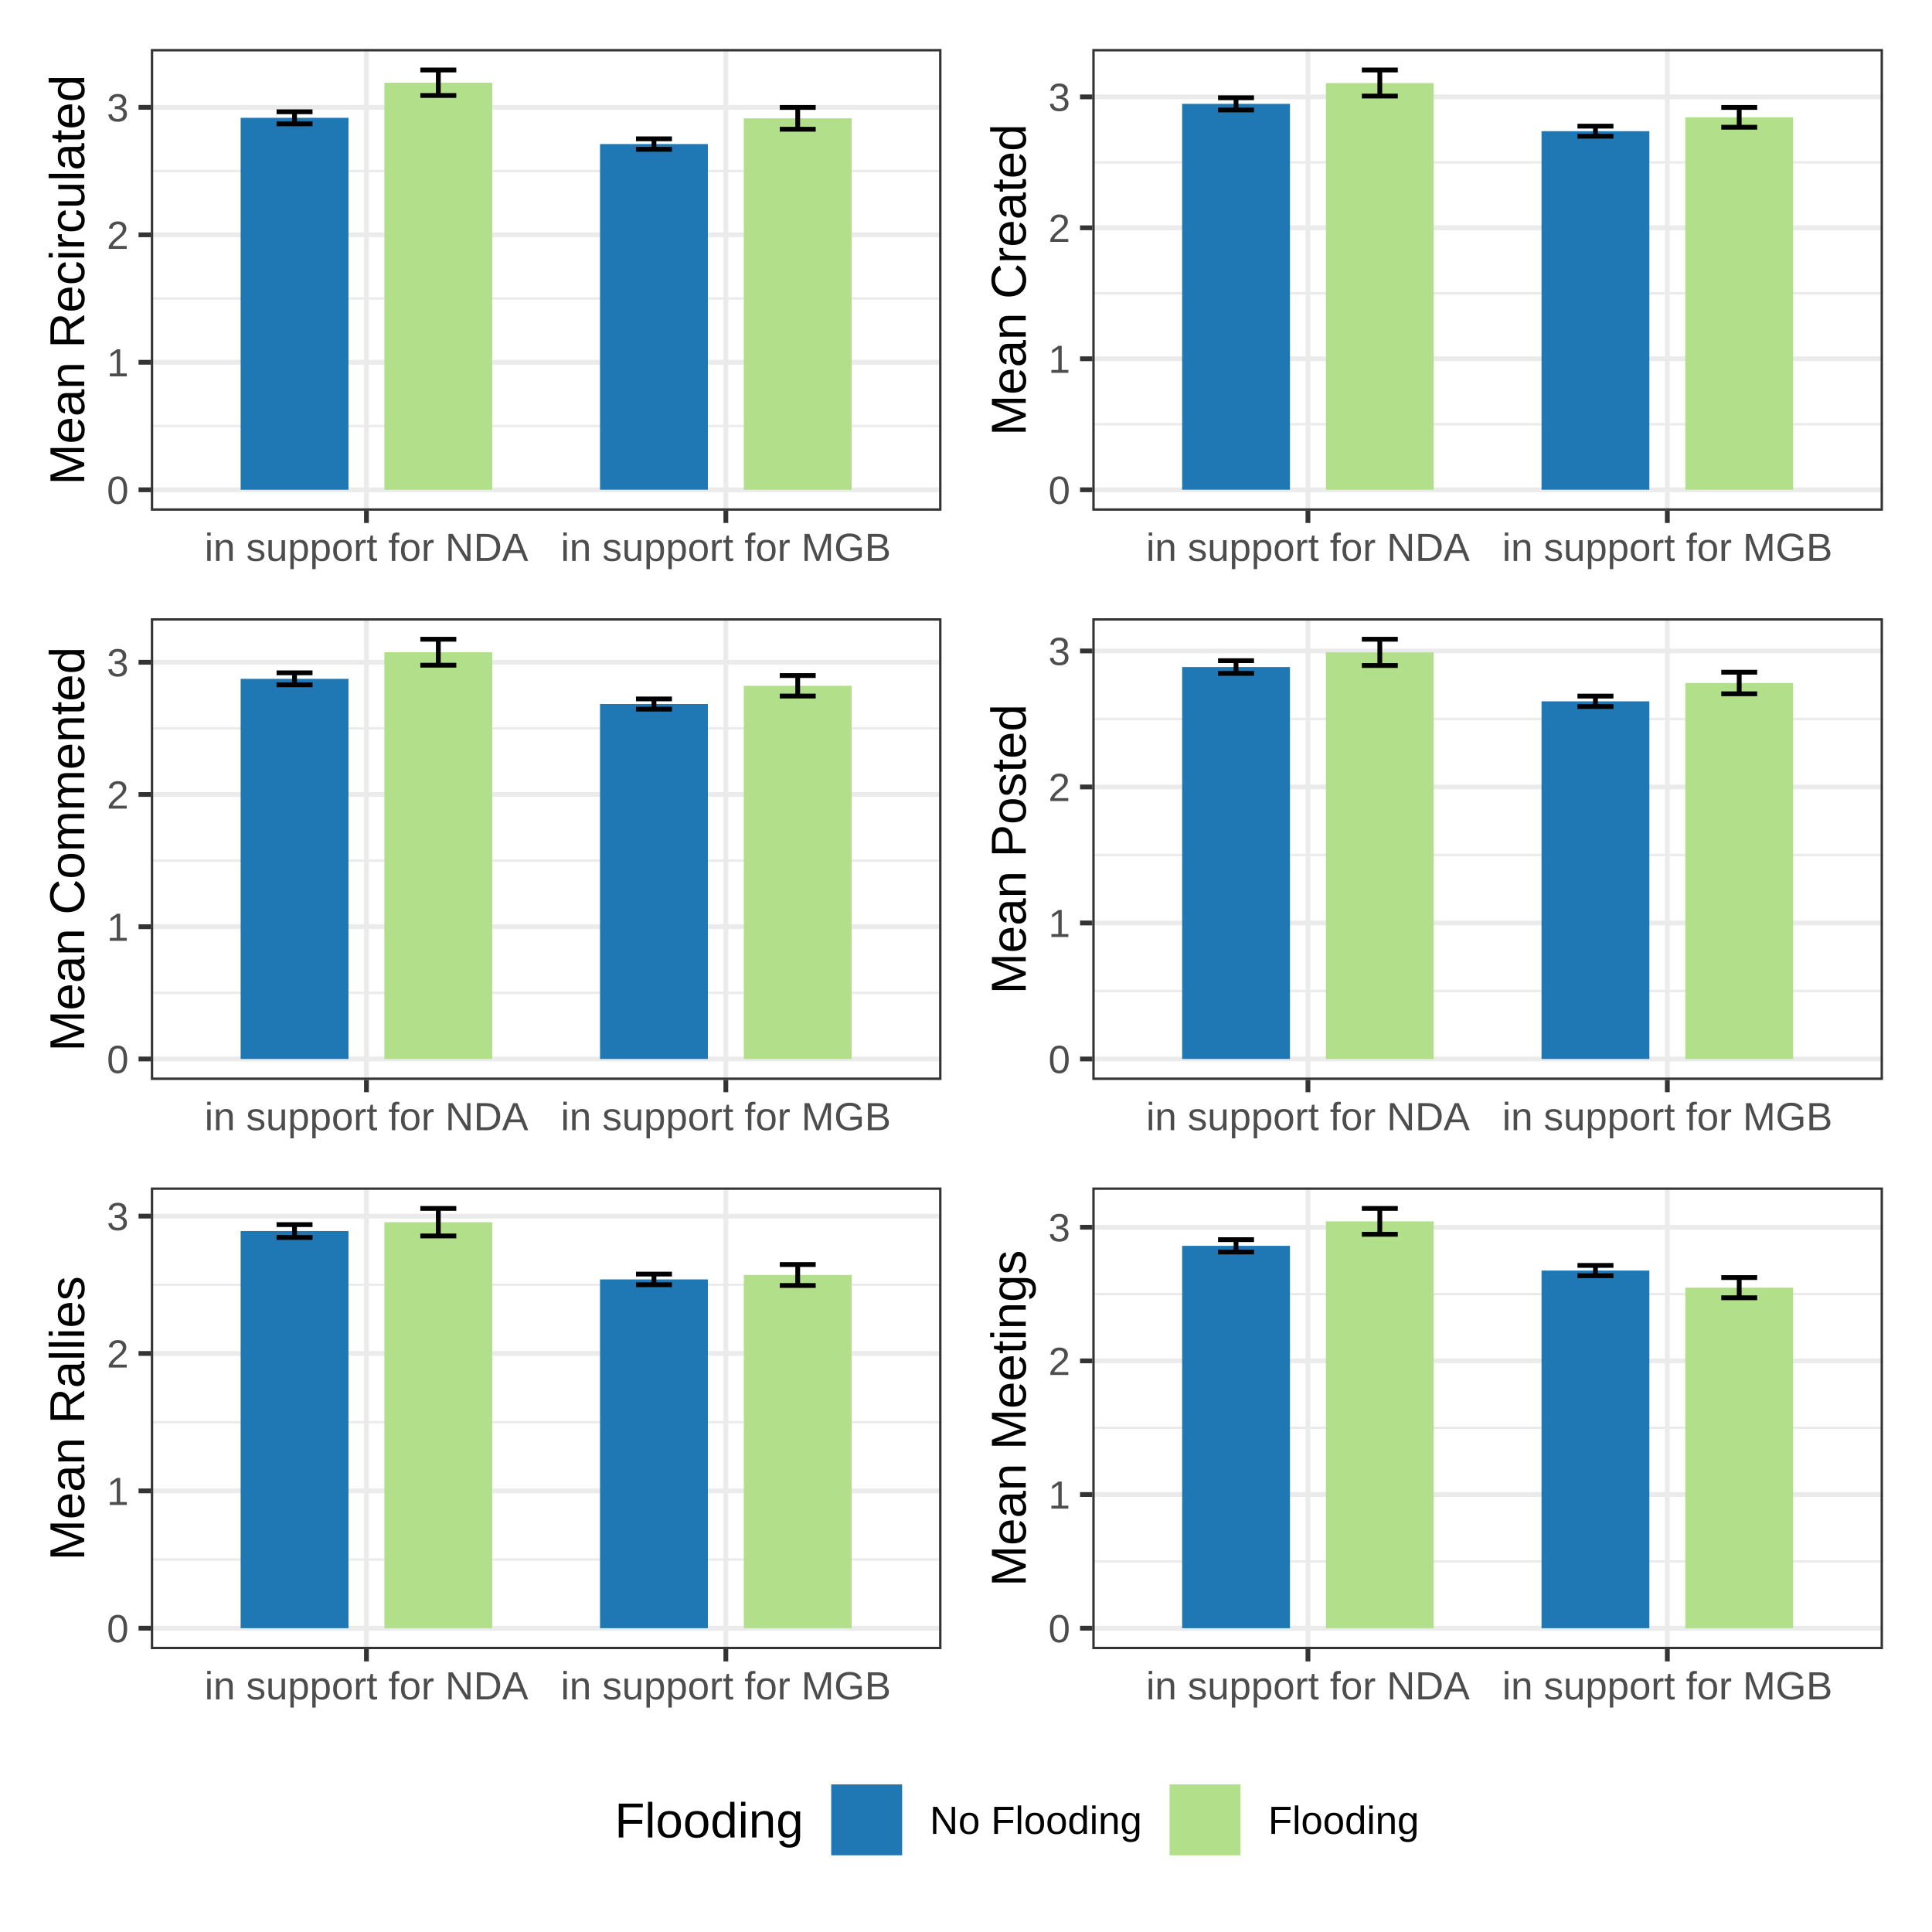
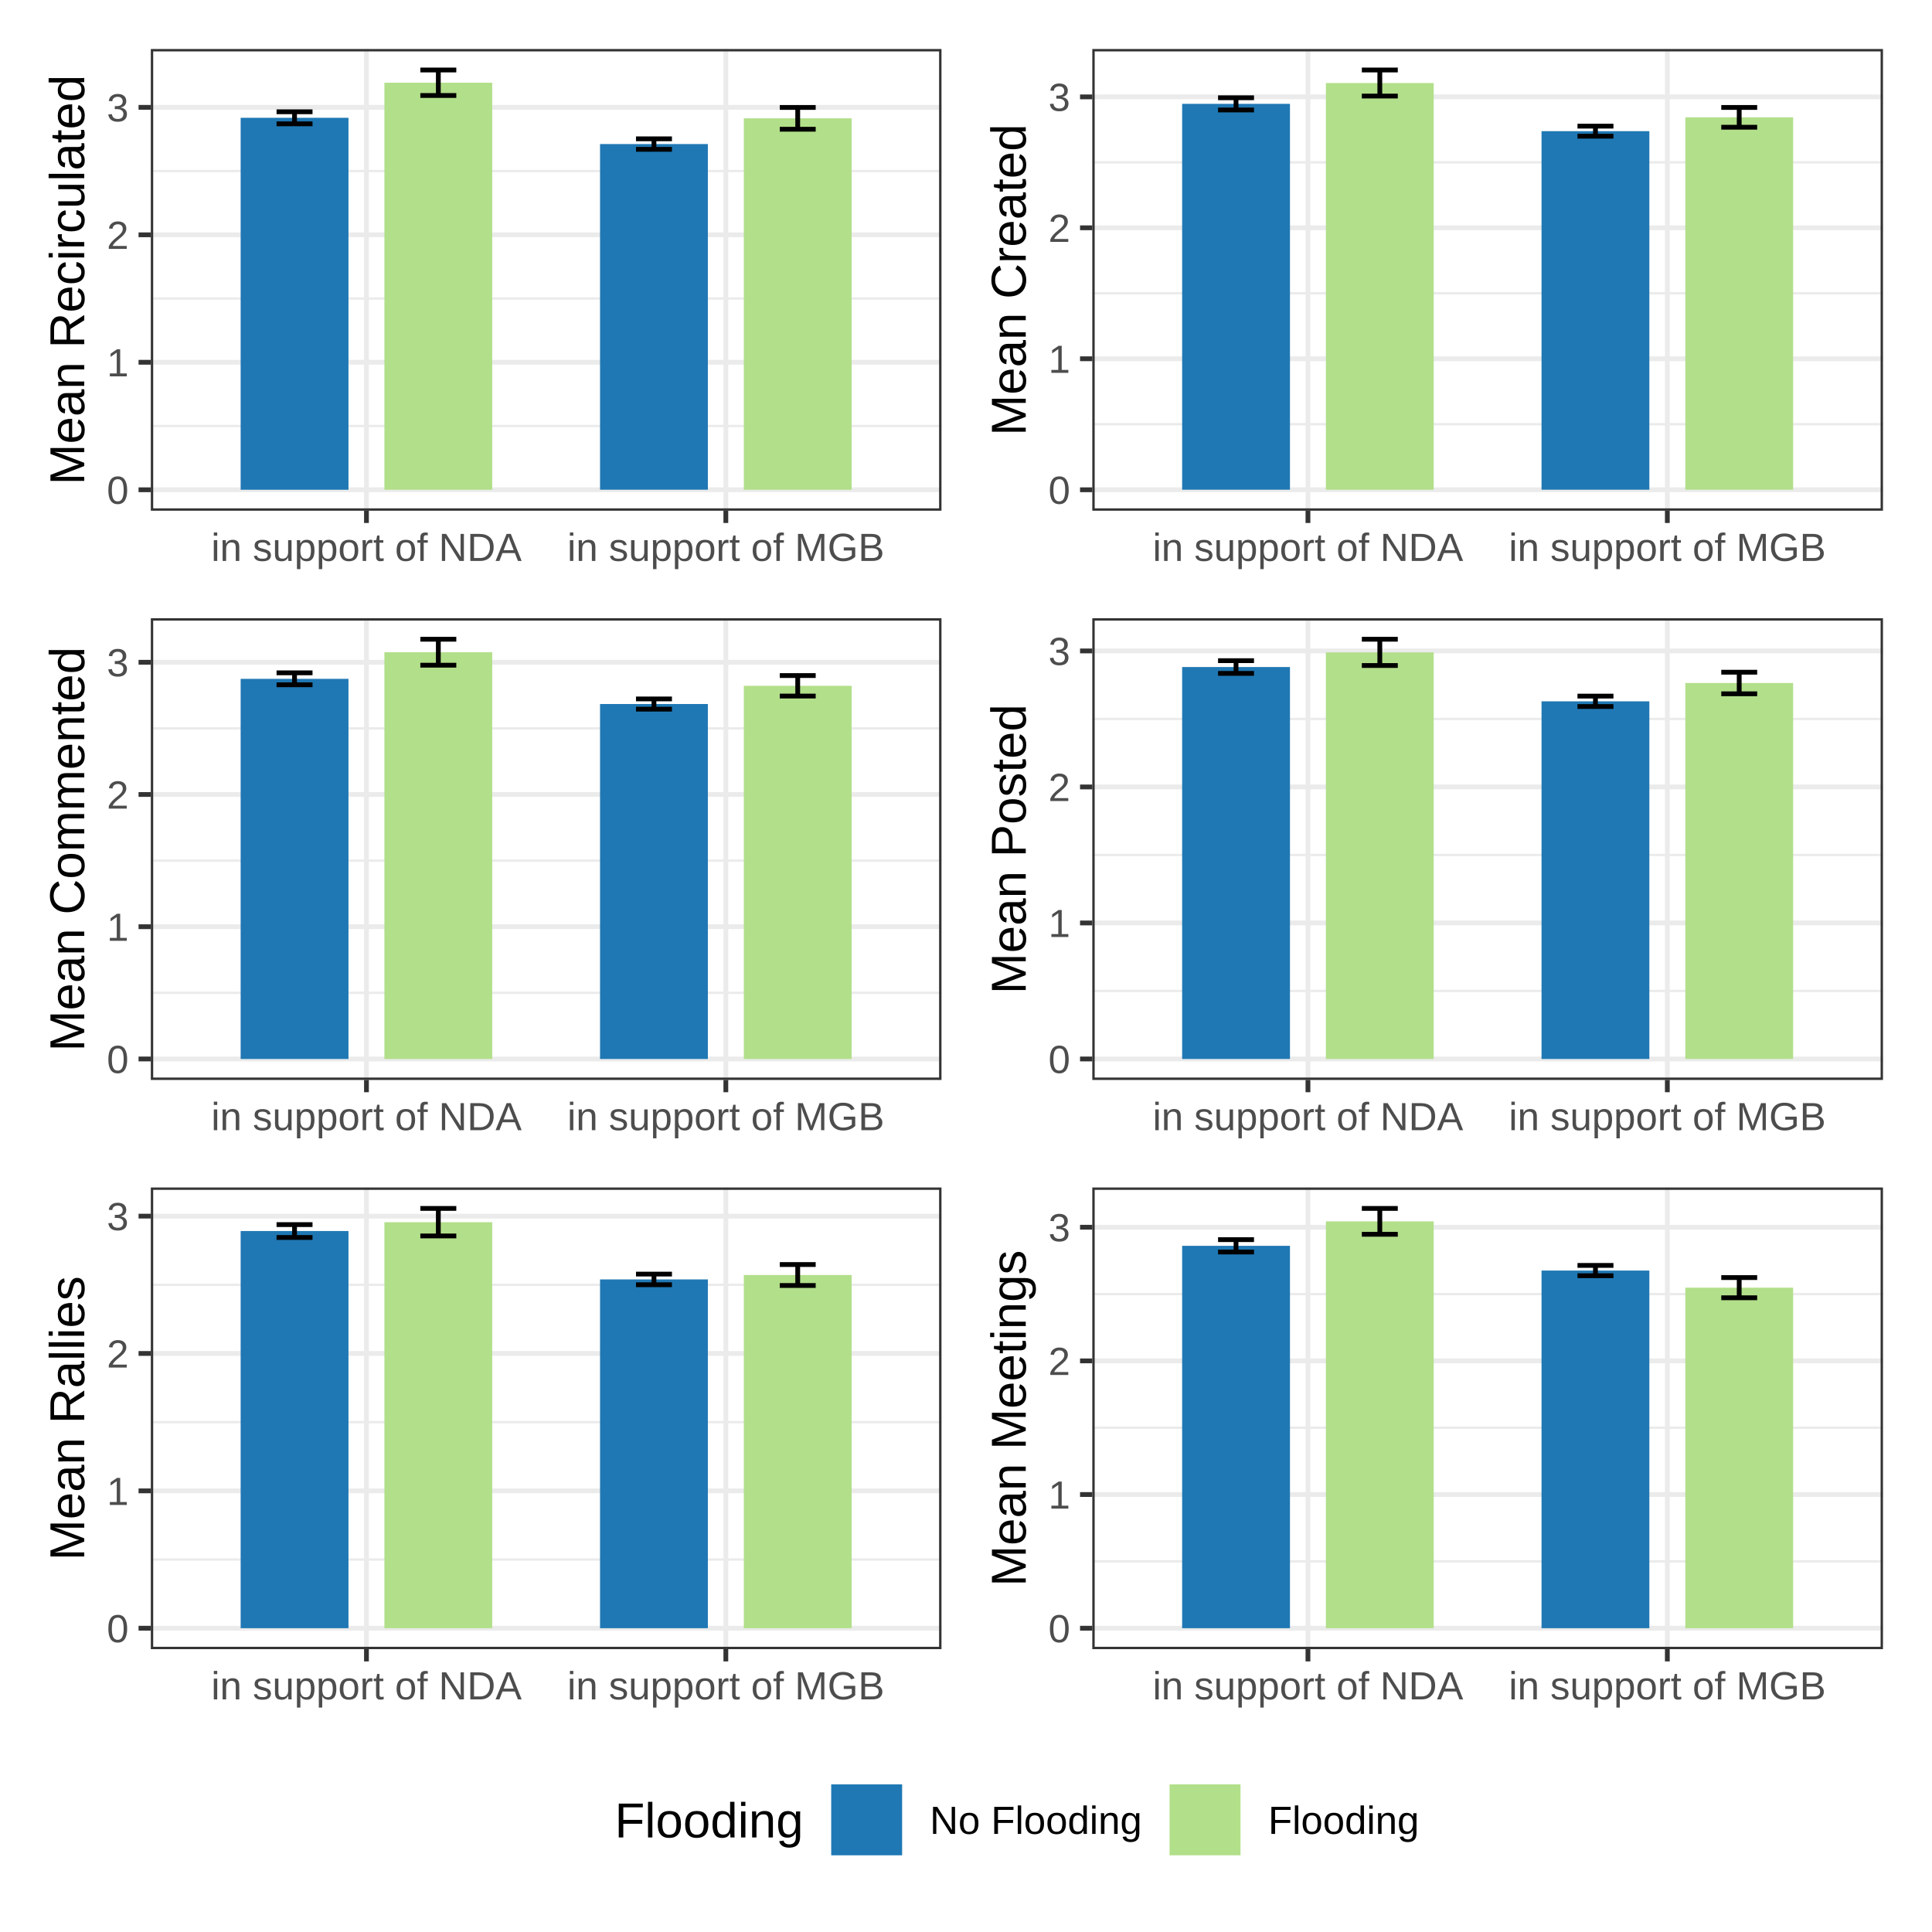
<svg xmlns="http://www.w3.org/2000/svg" width="432.00pt" height="432.00pt" viewBox="0 0 432.00 432.00">
  <g class="svglite">
    <defs>
      <style type="text/css">
    .svglite line, .svglite polyline, .svglite polygon, .svglite path, .svglite rect, .svglite circle {
      fill: none;
      stroke: #000000;
      stroke-linecap: round;
      stroke-linejoin: round;
      stroke-miterlimit: 10.00;
    }
    .svglite text {
      white-space: pre;
    }
    .svglite g.glyphgroup path {
      fill: inherit;
      stroke: none;
    }
  </style>
    </defs>
    <rect width="100%" height="100%" style="stroke: none; fill: #FFFFFF;" />
    <defs>
      <clipPath id="cpMC4wMHw0MzIuMDB8MC4wMHw0MzIuMDA=">
        <rect x="0.00" y="0.00" width="432.00" height="432.00" />
      </clipPath>
    </defs>
    <g clip-path="url(#cpMC4wMHw0MzIuMDB8MC4wMHw0MzIuMDA=)">
      <rect x="0" y="0.00" width="432.00" height="432.00" style="stroke-width: 1.07; stroke: #FFFFFF; fill: #FFFFFF;" />
    </g>
    <defs>
      <clipPath id="cpMzMuNzJ8NDIxLjA0fDEwLjk2fDM2OC43Ng==">
        <rect x="33.72" y="10.96" width="387.33" height="357.80" />
      </clipPath>
    </defs>
    <g clip-path="url(#cpMzMuNzJ8NDIxLjA0fDEwLjk2fDM2OC43Ng==)">
</g>
    <g clip-path="url(#cpMC4wMHw0MzIuMDB8MC4wMHw0MzIuMDA=)">
</g>
    <defs>
      <clipPath id="cpNS40OHwyMTYuMDB8NS40OHwxMzIuNzY=">
        <rect x="5.48" y="5.48" width="210.52" height="127.28" />
      </clipPath>
    </defs>
    <g clip-path="url(#cpNS40OHwyMTYuMDB8NS40OHwxMzIuNzY=)">
      <rect x="5.48" y="5.48" width="210.52" height="127.28" style="stroke-width: 1.07; stroke: #FFFFFF; fill: #FFFFFF;" />
    </g>
    <g clip-path="url(#cpMC4wMHw0MzIuMDB8MC4wMHw0MzIuMDA=)">
</g>
    <defs>
      <clipPath id="cpMjE2LjAwfDQyNi41Mnw1LjQ4fDEzMi43Ng==">
        <rect x="216.00" y="5.48" width="210.52" height="127.28" />
      </clipPath>
    </defs>
    <g clip-path="url(#cpMjE2LjAwfDQyNi41Mnw1LjQ4fDEzMi43Ng==)">
      <rect x="216.00" y="5.48" width="210.52" height="127.28" style="stroke-width: 1.07; stroke: #FFFFFF; fill: #FFFFFF;" />
    </g>
    <g clip-path="url(#cpMC4wMHw0MzIuMDB8MC4wMHw0MzIuMDA=)">
</g>
    <defs>
      <clipPath id="cpNS40OHwyMTYuMDB8MTMyLjc2fDI2MC4wNA==">
        <rect x="5.48" y="132.76" width="210.52" height="127.28" />
      </clipPath>
    </defs>
    <g clip-path="url(#cpNS40OHwyMTYuMDB8MTMyLjc2fDI2MC4wNA==)">
      <rect x="5.48" y="132.76" width="210.52" height="127.28" style="stroke-width: 1.07; stroke: #FFFFFF; fill: #FFFFFF;" />
    </g>
    <g clip-path="url(#cpMC4wMHw0MzIuMDB8MC4wMHw0MzIuMDA=)">
</g>
    <defs>
      <clipPath id="cpMjE2LjAwfDQyNi41MnwxMzIuNzZ8MjYwLjA0">
        <rect x="216.00" y="132.76" width="210.52" height="127.28" />
      </clipPath>
    </defs>
    <g clip-path="url(#cpMjE2LjAwfDQyNi41MnwxMzIuNzZ8MjYwLjA0)">
      <rect x="216.00" y="132.76" width="210.52" height="127.28" style="stroke-width: 1.07; stroke: #FFFFFF; fill: #FFFFFF;" />
    </g>
    <g clip-path="url(#cpMC4wMHw0MzIuMDB8MC4wMHw0MzIuMDA=)">
</g>
    <defs>
      <clipPath id="cpNS40OHwyMTYuMDB8MjYwLjA0fDQyNi41Mg==">
        <rect x="5.48" y="260.04" width="210.52" height="166.48" />
      </clipPath>
    </defs>
    <g clip-path="url(#cpNS40OHwyMTYuMDB8MjYwLjA0fDQyNi41Mg==)">
      <rect x="5.48" y="260.04" width="210.52" height="166.48" style="stroke-width: 1.07; stroke: #FFFFFF; fill: #FFFFFF;" />
    </g>
    <g clip-path="url(#cpMC4wMHw0MzIuMDB8MC4wMHw0MzIuMDA=)">
</g>
    <defs>
      <clipPath id="cpMjE2LjAwfDQyNi41MnwyNjAuMDR8NDI2LjUy">
        <rect x="216.00" y="260.04" width="210.52" height="166.48" />
      </clipPath>
    </defs>
    <g clip-path="url(#cpMjE2LjAwfDQyNi41MnwyNjAuMDR8NDI2LjUy)">
      <rect x="216.00" y="260.04" width="210.52" height="166.48" style="stroke-width: 1.07; stroke: #FFFFFF; fill: #FFFFFF;" />
    </g>
    <g clip-path="url(#cpMC4wMHw0MzIuMDB8MC4wMHw0MzIuMDA=)">
</g>
    <defs>
      <clipPath id="cpMzMuNzJ8MjEwLjUyfDEwLjk2fDExNC4yMA==">
        <rect x="33.72" y="10.96" width="176.80" height="103.24" />
      </clipPath>
    </defs>
    <g clip-path="url(#cpMzMuNzJ8MjEwLjUyfDEwLjk2fDExNC4yMA==)">
      <rect x="33.72" y="10.96" width="176.80" height="103.24" style="stroke-width: 1.07; stroke: none; fill: #FFFFFF;" />
      <polyline points="33.72,95.26 210.52,95.26 " style="stroke-width: 0.53; stroke: #EBEBEB; stroke-linecap: butt;" />
      <polyline points="33.72,66.75 210.52,66.75 " style="stroke-width: 0.53; stroke: #EBEBEB; stroke-linecap: butt;" />
      <polyline points="33.72,38.25 210.52,38.25 " style="stroke-width: 0.53; stroke: #EBEBEB; stroke-linecap: butt;" />
      <polyline points="33.72,109.51 210.52,109.51 " style="stroke-width: 1.07; stroke: #EBEBEB; stroke-linecap: butt;" />
      <polyline points="33.72,81.00 210.52,81.00 " style="stroke-width: 1.07; stroke: #EBEBEB; stroke-linecap: butt;" />
      <polyline points="33.72,52.50 210.52,52.50 " style="stroke-width: 1.07; stroke: #EBEBEB; stroke-linecap: butt;" />
      <polyline points="33.72,24.00 210.52,24.00 " style="stroke-width: 1.07; stroke: #EBEBEB; stroke-linecap: butt;" />
      <polyline points="81.94,114.20 81.94,10.96 " style="stroke-width: 1.07; stroke: #EBEBEB; stroke-linecap: butt;" />
      <polyline points="162.30,114.20 162.30,10.96 " style="stroke-width: 1.07; stroke: #EBEBEB; stroke-linecap: butt;" />
      <rect x="53.81" y="26.34" width="24.11" height="83.17" style="stroke-width: 1.07; stroke: none; stroke-linecap: butt; stroke-linejoin: miter; fill: #1F78B4;" />
      <rect x="85.95" y="18.50" width="24.11" height="91.01" style="stroke-width: 1.07; stroke: none; stroke-linecap: butt; stroke-linejoin: miter; fill: #B2DF8A;" />
      <rect x="134.17" y="32.21" width="24.11" height="77.29" style="stroke-width: 1.07; stroke: none; stroke-linecap: butt; stroke-linejoin: miter; fill: #1F78B4;" />
      <rect x="166.32" y="26.46" width="24.11" height="83.05" style="stroke-width: 1.07; stroke: none; stroke-linecap: butt; stroke-linejoin: miter; fill: #B2DF8A;" />
      <polyline points="61.84,24.99 69.88,24.99 " style="stroke-width: 1.07; stroke-linecap: butt;" />
      <polyline points="65.86,24.99 65.86,27.69 " style="stroke-width: 1.07; stroke-linecap: butt;" />
      <polyline points="61.84,27.69 69.88,27.69 " style="stroke-width: 1.07; stroke-linecap: butt;" />
      <polyline points="93.99,15.65 102.03,15.65 " style="stroke-width: 1.07; stroke-linecap: butt;" />
      <polyline points="98.01,15.65 98.01,21.35 " style="stroke-width: 1.07; stroke-linecap: butt;" />
      <polyline points="93.99,21.35 102.03,21.35 " style="stroke-width: 1.07; stroke-linecap: butt;" />
      <polyline points="142.21,31.04 150.25,31.04 " style="stroke-width: 1.07; stroke-linecap: butt;" />
      <polyline points="146.23,31.04 146.23,33.39 " style="stroke-width: 1.07; stroke-linecap: butt;" />
      <polyline points="142.21,33.39 150.25,33.39 " style="stroke-width: 1.07; stroke-linecap: butt;" />
      <polyline points="174.36,24.02 182.39,24.02 " style="stroke-width: 1.07; stroke-linecap: butt;" />
      <polyline points="178.37,24.02 178.37,28.90 " style="stroke-width: 1.07; stroke-linecap: butt;" />
      <polyline points="174.36,28.90 182.39,28.90 " style="stroke-width: 1.07; stroke-linecap: butt;" />
      <rect x="33.72" y="10.96" width="176.80" height="103.24" style="stroke-width: 1.07; stroke: #333333;" />
    </g>
    <g clip-path="url(#cpMC4wMHw0MzIuMDB8MC4wMHw0MzIuMDA=)">
      <text x="28.78" y="112.66" text-anchor="end" style="font-size: 8.80px;fill: #4D4D4D; font-family: &quot;Arial&quot;;" textLength="4.89px" lengthAdjust="spacingAndGlyphs">0</text>
      <text x="28.78" y="84.15" text-anchor="end" style="font-size: 8.80px;fill: #4D4D4D; font-family: &quot;Arial&quot;;" textLength="4.89px" lengthAdjust="spacingAndGlyphs">1</text>
      <text x="28.78" y="55.65" text-anchor="end" style="font-size: 8.80px;fill: #4D4D4D; font-family: &quot;Arial&quot;;" textLength="4.89px" lengthAdjust="spacingAndGlyphs">2</text>
      <text x="28.78" y="27.15" text-anchor="end" style="font-size: 8.80px;fill: #4D4D4D; font-family: &quot;Arial&quot;;" textLength="4.89px" lengthAdjust="spacingAndGlyphs">3</text>
      <polyline points="30.98,109.51 33.72,109.51 " style="stroke-width: 1.07; stroke: #333333; stroke-linecap: butt;" />
      <polyline points="30.98,81.00 33.72,81.00 " style="stroke-width: 1.07; stroke: #333333; stroke-linecap: butt;" />
      <polyline points="30.98,52.50 33.72,52.50 " style="stroke-width: 1.07; stroke: #333333; stroke-linecap: butt;" />
      <polyline points="30.98,24.00 33.72,24.00 " style="stroke-width: 1.07; stroke: #333333; stroke-linecap: butt;" />
      <polyline points="81.94,116.94 81.94,114.20 " style="stroke-width: 1.07; stroke: #333333; stroke-linecap: butt;" />
      <polyline points="162.30,116.94 162.30,114.20 " style="stroke-width: 1.07; stroke: #333333; stroke-linecap: butt;" />
-       <text x="81.94" y="125.43" text-anchor="middle" style="font-size: 8.80px;fill: #4D4D4D; font-family: &quot;Arial&quot;;" textLength="72.33px" lengthAdjust="spacingAndGlyphs">in support for NDA</text>
-       <text x="162.30" y="125.43" text-anchor="middle" style="font-size: 8.80px;fill: #4D4D4D; font-family: &quot;Arial&quot;;" textLength="73.78px" lengthAdjust="spacingAndGlyphs">in support for MGB</text>
+       <text x="81.94" y="125.43" text-anchor="middle" style="font-size: 8.80px;fill: #4D4D4D; font-family: &quot;Arial&quot;;" textLength="69.41px" lengthAdjust="spacingAndGlyphs">in support of NDA</text>
+       <text x="162.30" y="125.43" text-anchor="middle" style="font-size: 8.80px;fill: #4D4D4D; font-family: &quot;Arial&quot;;" textLength="70.86px" lengthAdjust="spacingAndGlyphs">in support of MGB</text>
      <text transform="translate(18.84,62.58) rotate(-90)" text-anchor="middle" style="font-size: 11.00px; font-family: &quot;Arial&quot;;" textLength="91.75px" lengthAdjust="spacingAndGlyphs">Mean Recirculated</text>
    </g>
    <defs>
      <clipPath id="cpMjQ0LjI0fDQyMS4wNHwxMC45NnwxMTQuMjA=">
        <rect x="244.24" y="10.96" width="176.80" height="103.24" />
      </clipPath>
    </defs>
    <g clip-path="url(#cpMjQ0LjI0fDQyMS4wNHwxMC45NnwxMTQuMjA=)">
      <rect x="244.24" y="10.96" width="176.80" height="103.24" style="stroke-width: 1.07; stroke: none; fill: #FFFFFF;" />
      <polyline points="244.24,94.86 421.04,94.86 " style="stroke-width: 0.53; stroke: #EBEBEB; stroke-linecap: butt;" />
      <polyline points="244.24,65.58 421.04,65.58 " style="stroke-width: 0.53; stroke: #EBEBEB; stroke-linecap: butt;" />
      <polyline points="244.24,36.30 421.04,36.30 " style="stroke-width: 0.53; stroke: #EBEBEB; stroke-linecap: butt;" />
      <polyline points="244.24,109.51 421.04,109.51 " style="stroke-width: 1.07; stroke: #EBEBEB; stroke-linecap: butt;" />
      <polyline points="244.24,80.22 421.04,80.22 " style="stroke-width: 1.07; stroke: #EBEBEB; stroke-linecap: butt;" />
      <polyline points="244.24,50.94 421.04,50.94 " style="stroke-width: 1.07; stroke: #EBEBEB; stroke-linecap: butt;" />
      <polyline points="244.24,21.66 421.04,21.66 " style="stroke-width: 1.07; stroke: #EBEBEB; stroke-linecap: butt;" />
      <polyline points="292.46,114.20 292.46,10.96 " style="stroke-width: 1.07; stroke: #EBEBEB; stroke-linecap: butt;" />
      <polyline points="372.82,114.20 372.82,10.96 " style="stroke-width: 1.07; stroke: #EBEBEB; stroke-linecap: butt;" />
      <rect x="264.33" y="23.22" width="24.11" height="86.28" style="stroke-width: 1.07; stroke: none; stroke-linecap: butt; stroke-linejoin: miter; fill: #1F78B4;" />
      <rect x="296.47" y="18.57" width="24.11" height="90.94" style="stroke-width: 1.07; stroke: none; stroke-linecap: butt; stroke-linejoin: miter; fill: #B2DF8A;" />
      <rect x="344.69" y="29.33" width="24.11" height="80.17" style="stroke-width: 1.07; stroke: none; stroke-linecap: butt; stroke-linejoin: miter; fill: #1F78B4;" />
      <rect x="376.84" y="26.23" width="24.11" height="83.27" style="stroke-width: 1.07; stroke: none; stroke-linecap: butt; stroke-linejoin: miter; fill: #B2DF8A;" />
      <polyline points="272.36,21.86 280.40,21.86 " style="stroke-width: 1.07; stroke-linecap: butt;" />
      <polyline points="276.38,21.86 276.38,24.59 " style="stroke-width: 1.07; stroke-linecap: butt;" />
      <polyline points="272.36,24.59 280.40,24.59 " style="stroke-width: 1.07; stroke-linecap: butt;" />
      <polyline points="304.51,15.65 312.55,15.65 " style="stroke-width: 1.07; stroke-linecap: butt;" />
      <polyline points="308.53,15.65 308.53,21.48 " style="stroke-width: 1.07; stroke-linecap: butt;" />
      <polyline points="304.51,21.48 312.55,21.48 " style="stroke-width: 1.07; stroke-linecap: butt;" />
      <polyline points="352.73,28.21 360.77,28.21 " style="stroke-width: 1.07; stroke-linecap: butt;" />
      <polyline points="356.75,28.21 356.75,30.45 " style="stroke-width: 1.07; stroke-linecap: butt;" />
      <polyline points="352.73,30.45 360.77,30.45 " style="stroke-width: 1.07; stroke-linecap: butt;" />
      <polyline points="384.88,24.02 392.91,24.02 " style="stroke-width: 1.07; stroke-linecap: butt;" />
      <polyline points="388.89,24.02 388.89,28.45 " style="stroke-width: 1.07; stroke-linecap: butt;" />
      <polyline points="384.88,28.45 392.91,28.45 " style="stroke-width: 1.07; stroke-linecap: butt;" />
      <rect x="244.24" y="10.96" width="176.80" height="103.24" style="stroke-width: 1.07; stroke: #333333;" />
    </g>
    <g clip-path="url(#cpMC4wMHw0MzIuMDB8MC4wMHw0MzIuMDA=)">
      <text x="239.31" y="112.66" text-anchor="end" style="font-size: 8.80px;fill: #4D4D4D; font-family: &quot;Arial&quot;;" textLength="4.89px" lengthAdjust="spacingAndGlyphs">0</text>
      <text x="239.31" y="83.37" text-anchor="end" style="font-size: 8.80px;fill: #4D4D4D; font-family: &quot;Arial&quot;;" textLength="4.89px" lengthAdjust="spacingAndGlyphs">1</text>
      <text x="239.31" y="54.09" text-anchor="end" style="font-size: 8.80px;fill: #4D4D4D; font-family: &quot;Arial&quot;;" textLength="4.89px" lengthAdjust="spacingAndGlyphs">2</text>
      <text x="239.31" y="24.81" text-anchor="end" style="font-size: 8.80px;fill: #4D4D4D; font-family: &quot;Arial&quot;;" textLength="4.89px" lengthAdjust="spacingAndGlyphs">3</text>
      <polyline points="241.50,109.51 244.24,109.51 " style="stroke-width: 1.07; stroke: #333333; stroke-linecap: butt;" />
      <polyline points="241.50,80.22 244.24,80.22 " style="stroke-width: 1.07; stroke: #333333; stroke-linecap: butt;" />
      <polyline points="241.50,50.94 244.24,50.94 " style="stroke-width: 1.07; stroke: #333333; stroke-linecap: butt;" />
      <polyline points="241.50,21.66 244.24,21.66 " style="stroke-width: 1.07; stroke: #333333; stroke-linecap: butt;" />
      <polyline points="292.46,116.94 292.46,114.20 " style="stroke-width: 1.07; stroke: #333333; stroke-linecap: butt;" />
      <polyline points="372.82,116.94 372.82,114.20 " style="stroke-width: 1.07; stroke: #333333; stroke-linecap: butt;" />
-       <text x="292.46" y="125.43" text-anchor="middle" style="font-size: 8.80px;fill: #4D4D4D; font-family: &quot;Arial&quot;;" textLength="72.33px" lengthAdjust="spacingAndGlyphs">in support for NDA</text>
-       <text x="372.82" y="125.43" text-anchor="middle" style="font-size: 8.80px;fill: #4D4D4D; font-family: &quot;Arial&quot;;" textLength="73.78px" lengthAdjust="spacingAndGlyphs">in support for MGB</text>
+       <text x="292.46" y="125.43" text-anchor="middle" style="font-size: 8.80px;fill: #4D4D4D; font-family: &quot;Arial&quot;;" textLength="69.41px" lengthAdjust="spacingAndGlyphs">in support of NDA</text>
+       <text x="372.82" y="125.43" text-anchor="middle" style="font-size: 8.80px;fill: #4D4D4D; font-family: &quot;Arial&quot;;" textLength="70.86px" lengthAdjust="spacingAndGlyphs">in support of MGB</text>
      <text transform="translate(229.36,62.58) rotate(-90)" text-anchor="middle" style="font-size: 11.00px; font-family: &quot;Arial&quot;;" textLength="69.75px" lengthAdjust="spacingAndGlyphs">Mean Created</text>
    </g>
    <defs>
      <clipPath id="cpMzMuNzJ8MjEwLjUyfDEzOC4yNHwyNDEuNDg=">
        <rect x="33.72" y="138.24" width="176.80" height="103.24" />
      </clipPath>
    </defs>
    <g clip-path="url(#cpMzMuNzJ8MjEwLjUyfDEzOC4yNHwyNDEuNDg=)">
      <rect x="33.72" y="138.24" width="176.80" height="103.24" style="stroke-width: 1.07; stroke: none; fill: #FFFFFF;" />
      <polyline points="33.72,222.00 210.52,222.00 " style="stroke-width: 0.53; stroke: #EBEBEB; stroke-linecap: butt;" />
      <polyline points="33.72,192.44 210.52,192.44 " style="stroke-width: 0.53; stroke: #EBEBEB; stroke-linecap: butt;" />
      <polyline points="33.72,162.87 210.52,162.87 " style="stroke-width: 0.53; stroke: #EBEBEB; stroke-linecap: butt;" />
      <polyline points="33.72,236.79 210.52,236.79 " style="stroke-width: 1.07; stroke: #EBEBEB; stroke-linecap: butt;" />
      <polyline points="33.72,207.22 210.52,207.22 " style="stroke-width: 1.07; stroke: #EBEBEB; stroke-linecap: butt;" />
      <polyline points="33.72,177.65 210.52,177.65 " style="stroke-width: 1.07; stroke: #EBEBEB; stroke-linecap: butt;" />
      <polyline points="33.72,148.08 210.52,148.08 " style="stroke-width: 1.07; stroke: #EBEBEB; stroke-linecap: butt;" />
      <polyline points="81.94,241.48 81.94,138.24 " style="stroke-width: 1.07; stroke: #EBEBEB; stroke-linecap: butt;" />
      <polyline points="162.30,241.48 162.30,138.24 " style="stroke-width: 1.07; stroke: #EBEBEB; stroke-linecap: butt;" />
      <rect x="53.81" y="151.79" width="24.11" height="85.00" style="stroke-width: 1.07; stroke: none; stroke-linecap: butt; stroke-linejoin: miter; fill: #1F78B4;" />
      <rect x="85.95" y="145.84" width="24.11" height="90.95" style="stroke-width: 1.07; stroke: none; stroke-linecap: butt; stroke-linejoin: miter; fill: #B2DF8A;" />
      <rect x="134.17" y="157.42" width="24.11" height="79.37" style="stroke-width: 1.07; stroke: none; stroke-linecap: butt; stroke-linejoin: miter; fill: #1F78B4;" />
      <rect x="166.32" y="153.35" width="24.11" height="83.44" style="stroke-width: 1.07; stroke: none; stroke-linecap: butt; stroke-linejoin: miter; fill: #B2DF8A;" />
      <polyline points="61.84,150.45 69.88,150.45 " style="stroke-width: 1.07; stroke-linecap: butt;" />
      <polyline points="65.86,150.45 65.86,153.12 " style="stroke-width: 1.07; stroke-linecap: butt;" />
      <polyline points="61.84,153.12 69.88,153.12 " style="stroke-width: 1.07; stroke-linecap: butt;" />
      <polyline points="93.99,142.93 102.03,142.93 " style="stroke-width: 1.07; stroke-linecap: butt;" />
      <polyline points="98.01,142.93 98.01,148.74 " style="stroke-width: 1.07; stroke-linecap: butt;" />
      <polyline points="93.99,148.74 102.03,148.74 " style="stroke-width: 1.07; stroke-linecap: butt;" />
      <polyline points="142.21,156.28 150.25,156.28 " style="stroke-width: 1.07; stroke-linecap: butt;" />
      <polyline points="146.23,156.28 146.23,158.57 " style="stroke-width: 1.07; stroke-linecap: butt;" />
      <polyline points="142.21,158.57 150.25,158.57 " style="stroke-width: 1.07; stroke-linecap: butt;" />
      <polyline points="174.36,151.06 182.39,151.06 " style="stroke-width: 1.07; stroke-linecap: butt;" />
      <polyline points="178.37,151.06 178.37,155.64 " style="stroke-width: 1.07; stroke-linecap: butt;" />
      <polyline points="174.36,155.64 182.39,155.64 " style="stroke-width: 1.07; stroke-linecap: butt;" />
      <rect x="33.72" y="138.24" width="176.80" height="103.24" style="stroke-width: 1.07; stroke: #333333;" />
    </g>
    <g clip-path="url(#cpMC4wMHw0MzIuMDB8MC4wMHw0MzIuMDA=)">
      <text x="28.78" y="239.94" text-anchor="end" style="font-size: 8.80px;fill: #4D4D4D; font-family: &quot;Arial&quot;;" textLength="4.89px" lengthAdjust="spacingAndGlyphs">0</text>
      <text x="28.78" y="210.37" text-anchor="end" style="font-size: 8.80px;fill: #4D4D4D; font-family: &quot;Arial&quot;;" textLength="4.89px" lengthAdjust="spacingAndGlyphs">1</text>
      <text x="28.78" y="180.80" text-anchor="end" style="font-size: 8.80px;fill: #4D4D4D; font-family: &quot;Arial&quot;;" textLength="4.89px" lengthAdjust="spacingAndGlyphs">2</text>
      <text x="28.78" y="151.23" text-anchor="end" style="font-size: 8.80px;fill: #4D4D4D; font-family: &quot;Arial&quot;;" textLength="4.89px" lengthAdjust="spacingAndGlyphs">3</text>
      <polyline points="30.98,236.79 33.72,236.79 " style="stroke-width: 1.07; stroke: #333333; stroke-linecap: butt;" />
      <polyline points="30.98,207.22 33.72,207.22 " style="stroke-width: 1.07; stroke: #333333; stroke-linecap: butt;" />
      <polyline points="30.98,177.65 33.72,177.65 " style="stroke-width: 1.07; stroke: #333333; stroke-linecap: butt;" />
      <polyline points="30.98,148.08 33.72,148.08 " style="stroke-width: 1.07; stroke: #333333; stroke-linecap: butt;" />
      <polyline points="81.94,244.22 81.94,241.48 " style="stroke-width: 1.07; stroke: #333333; stroke-linecap: butt;" />
      <polyline points="162.30,244.22 162.30,241.48 " style="stroke-width: 1.07; stroke: #333333; stroke-linecap: butt;" />
-       <text x="81.94" y="252.71" text-anchor="middle" style="font-size: 8.80px;fill: #4D4D4D; font-family: &quot;Arial&quot;;" textLength="72.33px" lengthAdjust="spacingAndGlyphs">in support for NDA</text>
-       <text x="162.30" y="252.71" text-anchor="middle" style="font-size: 8.80px;fill: #4D4D4D; font-family: &quot;Arial&quot;;" textLength="73.78px" lengthAdjust="spacingAndGlyphs">in support for MGB</text>
+       <text x="81.94" y="252.71" text-anchor="middle" style="font-size: 8.80px;fill: #4D4D4D; font-family: &quot;Arial&quot;;" textLength="69.41px" lengthAdjust="spacingAndGlyphs">in support of NDA</text>
+       <text x="162.30" y="252.71" text-anchor="middle" style="font-size: 8.80px;fill: #4D4D4D; font-family: &quot;Arial&quot;;" textLength="70.86px" lengthAdjust="spacingAndGlyphs">in support of MGB</text>
      <text transform="translate(18.84,189.86) rotate(-90)" text-anchor="middle" style="font-size: 11.00px; font-family: &quot;Arial&quot;;" textLength="90.53px" lengthAdjust="spacingAndGlyphs">Mean Commented</text>
    </g>
    <defs>
      <clipPath id="cpMjQ0LjI0fDQyMS4wNHwxMzguMjR8MjQxLjQ4">
        <rect x="244.24" y="138.24" width="176.80" height="103.24" />
      </clipPath>
    </defs>
    <g clip-path="url(#cpMjQ0LjI0fDQyMS4wNHwxMzguMjR8MjQxLjQ4)">
      <rect x="244.24" y="138.24" width="176.80" height="103.24" style="stroke-width: 1.07; stroke: none; fill: #FFFFFF;" />
      <polyline points="244.24,221.58 421.04,221.58 " style="stroke-width: 0.53; stroke: #EBEBEB; stroke-linecap: butt;" />
      <polyline points="244.24,191.17 421.04,191.17 " style="stroke-width: 0.53; stroke: #EBEBEB; stroke-linecap: butt;" />
      <polyline points="244.24,160.76 421.04,160.76 " style="stroke-width: 0.53; stroke: #EBEBEB; stroke-linecap: butt;" />
      <polyline points="244.24,236.79 421.04,236.79 " style="stroke-width: 1.07; stroke: #EBEBEB; stroke-linecap: butt;" />
      <polyline points="244.24,206.37 421.04,206.37 " style="stroke-width: 1.07; stroke: #EBEBEB; stroke-linecap: butt;" />
      <polyline points="244.24,175.96 421.04,175.96 " style="stroke-width: 1.07; stroke: #EBEBEB; stroke-linecap: butt;" />
      <polyline points="244.24,145.55 421.04,145.55 " style="stroke-width: 1.07; stroke: #EBEBEB; stroke-linecap: butt;" />
      <polyline points="292.46,241.48 292.46,138.24 " style="stroke-width: 1.07; stroke: #EBEBEB; stroke-linecap: butt;" />
      <polyline points="372.82,241.48 372.82,138.24 " style="stroke-width: 1.07; stroke: #EBEBEB; stroke-linecap: butt;" />
      <rect x="264.33" y="149.15" width="24.11" height="87.64" style="stroke-width: 1.07; stroke: none; stroke-linecap: butt; stroke-linejoin: miter; fill: #1F78B4;" />
      <rect x="296.47" y="145.87" width="24.11" height="90.92" style="stroke-width: 1.07; stroke: none; stroke-linecap: butt; stroke-linejoin: miter; fill: #B2DF8A;" />
      <rect x="344.69" y="156.82" width="24.11" height="79.97" style="stroke-width: 1.07; stroke: none; stroke-linecap: butt; stroke-linejoin: miter; fill: #1F78B4;" />
      <rect x="376.84" y="152.72" width="24.11" height="84.06" style="stroke-width: 1.07; stroke: none; stroke-linecap: butt; stroke-linejoin: miter; fill: #B2DF8A;" />
      <polyline points="272.36,147.73 280.40,147.73 " style="stroke-width: 1.07; stroke-linecap: butt;" />
      <polyline points="276.38,147.73 276.38,150.57 " style="stroke-width: 1.07; stroke-linecap: butt;" />
      <polyline points="272.36,150.57 280.40,150.57 " style="stroke-width: 1.07; stroke-linecap: butt;" />
      <polyline points="304.51,142.93 312.55,142.93 " style="stroke-width: 1.07; stroke-linecap: butt;" />
      <polyline points="308.53,142.93 308.53,148.81 " style="stroke-width: 1.07; stroke-linecap: butt;" />
      <polyline points="304.51,148.81 312.55,148.81 " style="stroke-width: 1.07; stroke-linecap: butt;" />
      <polyline points="352.73,155.65 360.77,155.65 " style="stroke-width: 1.07; stroke-linecap: butt;" />
      <polyline points="356.75,155.65 356.75,157.98 " style="stroke-width: 1.07; stroke-linecap: butt;" />
      <polyline points="352.73,157.98 360.77,157.98 " style="stroke-width: 1.07; stroke-linecap: butt;" />
      <polyline points="384.88,150.31 392.91,150.31 " style="stroke-width: 1.07; stroke-linecap: butt;" />
      <polyline points="388.89,150.31 388.89,155.13 " style="stroke-width: 1.07; stroke-linecap: butt;" />
      <polyline points="384.88,155.13 392.91,155.13 " style="stroke-width: 1.07; stroke-linecap: butt;" />
      <rect x="244.24" y="138.24" width="176.80" height="103.24" style="stroke-width: 1.07; stroke: #333333;" />
    </g>
    <g clip-path="url(#cpMC4wMHw0MzIuMDB8MC4wMHw0MzIuMDA=)">
      <text x="239.31" y="239.94" text-anchor="end" style="font-size: 8.80px;fill: #4D4D4D; font-family: &quot;Arial&quot;;" textLength="4.89px" lengthAdjust="spacingAndGlyphs">0</text>
      <text x="239.31" y="209.52" text-anchor="end" style="font-size: 8.80px;fill: #4D4D4D; font-family: &quot;Arial&quot;;" textLength="4.89px" lengthAdjust="spacingAndGlyphs">1</text>
      <text x="239.31" y="179.11" text-anchor="end" style="font-size: 8.80px;fill: #4D4D4D; font-family: &quot;Arial&quot;;" textLength="4.89px" lengthAdjust="spacingAndGlyphs">2</text>
      <text x="239.31" y="148.70" text-anchor="end" style="font-size: 8.80px;fill: #4D4D4D; font-family: &quot;Arial&quot;;" textLength="4.89px" lengthAdjust="spacingAndGlyphs">3</text>
      <polyline points="241.50,236.79 244.24,236.79 " style="stroke-width: 1.07; stroke: #333333; stroke-linecap: butt;" />
      <polyline points="241.50,206.37 244.24,206.37 " style="stroke-width: 1.07; stroke: #333333; stroke-linecap: butt;" />
      <polyline points="241.50,175.96 244.24,175.96 " style="stroke-width: 1.07; stroke: #333333; stroke-linecap: butt;" />
      <polyline points="241.50,145.55 244.24,145.55 " style="stroke-width: 1.07; stroke: #333333; stroke-linecap: butt;" />
      <polyline points="292.46,244.22 292.46,241.48 " style="stroke-width: 1.07; stroke: #333333; stroke-linecap: butt;" />
      <polyline points="372.82,244.22 372.82,241.48 " style="stroke-width: 1.07; stroke: #333333; stroke-linecap: butt;" />
-       <text x="292.46" y="252.71" text-anchor="middle" style="font-size: 8.80px;fill: #4D4D4D; font-family: &quot;Arial&quot;;" textLength="72.33px" lengthAdjust="spacingAndGlyphs">in support for NDA</text>
-       <text x="372.82" y="252.71" text-anchor="middle" style="font-size: 8.80px;fill: #4D4D4D; font-family: &quot;Arial&quot;;" textLength="73.78px" lengthAdjust="spacingAndGlyphs">in support for MGB</text>
+       <text x="292.46" y="252.71" text-anchor="middle" style="font-size: 8.80px;fill: #4D4D4D; font-family: &quot;Arial&quot;;" textLength="69.41px" lengthAdjust="spacingAndGlyphs">in support of NDA</text>
+       <text x="372.82" y="252.71" text-anchor="middle" style="font-size: 8.80px;fill: #4D4D4D; font-family: &quot;Arial&quot;;" textLength="70.86px" lengthAdjust="spacingAndGlyphs">in support of MGB</text>
      <text transform="translate(229.36,189.86) rotate(-90)" text-anchor="middle" style="font-size: 11.00px; font-family: &quot;Arial&quot;;" textLength="64.88px" lengthAdjust="spacingAndGlyphs">Mean Posted</text>
    </g>
    <defs>
      <clipPath id="cpMzMuNzJ8MjEwLjUyfDI2NS41MnwzNjguNzY=">
        <rect x="33.72" y="265.52" width="176.80" height="103.24" />
      </clipPath>
    </defs>
    <g clip-path="url(#cpMzMuNzJ8MjEwLjUyfDI2NS41MnwzNjguNzY=)">
      <rect x="33.72" y="265.52" width="176.80" height="103.24" style="stroke-width: 1.07; stroke: none; fill: #FFFFFF;" />
      <polyline points="33.72,348.71 210.52,348.71 " style="stroke-width: 0.53; stroke: #EBEBEB; stroke-linecap: butt;" />
      <polyline points="33.72,318.00 210.52,318.00 " style="stroke-width: 0.53; stroke: #EBEBEB; stroke-linecap: butt;" />
      <polyline points="33.72,287.29 210.52,287.29 " style="stroke-width: 0.53; stroke: #EBEBEB; stroke-linecap: butt;" />
      <polyline points="33.72,364.07 210.52,364.07 " style="stroke-width: 1.07; stroke: #EBEBEB; stroke-linecap: butt;" />
      <polyline points="33.72,333.36 210.52,333.36 " style="stroke-width: 1.07; stroke: #EBEBEB; stroke-linecap: butt;" />
      <polyline points="33.72,302.64 210.52,302.64 " style="stroke-width: 1.07; stroke: #EBEBEB; stroke-linecap: butt;" />
      <polyline points="33.72,271.93 210.52,271.93 " style="stroke-width: 1.07; stroke: #EBEBEB; stroke-linecap: butt;" />
      <polyline points="81.94,368.76 81.94,265.52 " style="stroke-width: 1.07; stroke: #EBEBEB; stroke-linecap: butt;" />
      <polyline points="162.30,368.76 162.30,265.52 " style="stroke-width: 1.07; stroke: #EBEBEB; stroke-linecap: butt;" />
      <rect x="53.81" y="275.26" width="24.11" height="88.81" style="stroke-width: 1.07; stroke: none; stroke-linecap: butt; stroke-linejoin: miter; fill: #1F78B4;" />
      <rect x="85.95" y="273.29" width="24.11" height="90.78" style="stroke-width: 1.07; stroke: none; stroke-linecap: butt; stroke-linejoin: miter; fill: #B2DF8A;" />
      <rect x="134.17" y="286.08" width="24.11" height="77.99" style="stroke-width: 1.07; stroke: none; stroke-linecap: butt; stroke-linejoin: miter; fill: #1F78B4;" />
      <rect x="166.32" y="285.09" width="24.11" height="78.98" style="stroke-width: 1.07; stroke: none; stroke-linecap: butt; stroke-linejoin: miter; fill: #B2DF8A;" />
      <polyline points="61.84,273.82 69.88,273.82 " style="stroke-width: 1.07; stroke-linecap: butt;" />
      <polyline points="65.86,273.82 65.86,276.70 " style="stroke-width: 1.07; stroke-linecap: butt;" />
      <polyline points="61.84,276.70 69.88,276.70 " style="stroke-width: 1.07; stroke-linecap: butt;" />
      <polyline points="93.99,270.21 102.03,270.21 " style="stroke-width: 1.07; stroke-linecap: butt;" />
      <polyline points="98.01,270.21 98.01,276.36 " style="stroke-width: 1.07; stroke-linecap: butt;" />
      <polyline points="93.99,276.36 102.03,276.36 " style="stroke-width: 1.07; stroke-linecap: butt;" />
      <polyline points="142.21,284.89 150.25,284.89 " style="stroke-width: 1.07; stroke-linecap: butt;" />
      <polyline points="146.23,284.89 146.23,287.27 " style="stroke-width: 1.07; stroke-linecap: butt;" />
      <polyline points="142.21,287.27 150.25,287.27 " style="stroke-width: 1.07; stroke-linecap: butt;" />
      <polyline points="174.36,282.75 182.39,282.75 " style="stroke-width: 1.07; stroke-linecap: butt;" />
      <polyline points="178.37,282.75 178.37,287.44 " style="stroke-width: 1.07; stroke-linecap: butt;" />
      <polyline points="174.36,287.44 182.39,287.44 " style="stroke-width: 1.07; stroke-linecap: butt;" />
      <rect x="33.72" y="265.52" width="176.80" height="103.24" style="stroke-width: 1.07; stroke: #333333;" />
    </g>
    <g clip-path="url(#cpMC4wMHw0MzIuMDB8MC4wMHw0MzIuMDA=)">
      <text x="28.78" y="367.22" text-anchor="end" style="font-size: 8.80px;fill: #4D4D4D; font-family: &quot;Arial&quot;;" textLength="4.89px" lengthAdjust="spacingAndGlyphs">0</text>
      <text x="28.78" y="336.51" text-anchor="end" style="font-size: 8.80px;fill: #4D4D4D; font-family: &quot;Arial&quot;;" textLength="4.89px" lengthAdjust="spacingAndGlyphs">1</text>
      <text x="28.78" y="305.79" text-anchor="end" style="font-size: 8.80px;fill: #4D4D4D; font-family: &quot;Arial&quot;;" textLength="4.89px" lengthAdjust="spacingAndGlyphs">2</text>
      <text x="28.78" y="275.08" text-anchor="end" style="font-size: 8.80px;fill: #4D4D4D; font-family: &quot;Arial&quot;;" textLength="4.89px" lengthAdjust="spacingAndGlyphs">3</text>
      <polyline points="30.98,364.07 33.72,364.07 " style="stroke-width: 1.07; stroke: #333333; stroke-linecap: butt;" />
      <polyline points="30.98,333.36 33.72,333.36 " style="stroke-width: 1.07; stroke: #333333; stroke-linecap: butt;" />
      <polyline points="30.98,302.64 33.72,302.64 " style="stroke-width: 1.07; stroke: #333333; stroke-linecap: butt;" />
      <polyline points="30.98,271.93 33.72,271.93 " style="stroke-width: 1.07; stroke: #333333; stroke-linecap: butt;" />
      <polyline points="81.94,371.50 81.94,368.76 " style="stroke-width: 1.07; stroke: #333333; stroke-linecap: butt;" />
      <polyline points="162.30,371.50 162.30,368.76 " style="stroke-width: 1.07; stroke: #333333; stroke-linecap: butt;" />
-       <text x="81.94" y="379.99" text-anchor="middle" style="font-size: 8.80px;fill: #4D4D4D; font-family: &quot;Arial&quot;;" textLength="72.33px" lengthAdjust="spacingAndGlyphs">in support for NDA</text>
-       <text x="162.30" y="379.99" text-anchor="middle" style="font-size: 8.80px;fill: #4D4D4D; font-family: &quot;Arial&quot;;" textLength="73.78px" lengthAdjust="spacingAndGlyphs">in support for MGB</text>
+       <text x="81.94" y="379.99" text-anchor="middle" style="font-size: 8.80px;fill: #4D4D4D; font-family: &quot;Arial&quot;;" textLength="69.41px" lengthAdjust="spacingAndGlyphs">in support of NDA</text>
+       <text x="162.30" y="379.99" text-anchor="middle" style="font-size: 8.80px;fill: #4D4D4D; font-family: &quot;Arial&quot;;" textLength="70.86px" lengthAdjust="spacingAndGlyphs">in support of MGB</text>
      <text transform="translate(18.84,317.14) rotate(-90)" text-anchor="middle" style="font-size: 11.00px; font-family: &quot;Arial&quot;;" textLength="63.59px" lengthAdjust="spacingAndGlyphs">Mean Rallies</text>
    </g>
    <defs>
      <clipPath id="cpMjQ0LjI0fDQyMS4wNHwyNjUuNTJ8MzY4Ljc2">
        <rect x="244.24" y="265.52" width="176.80" height="103.24" />
      </clipPath>
    </defs>
    <g clip-path="url(#cpMjQ0LjI0fDQyMS4wNHwyNjUuNTJ8MzY4Ljc2)">
      <rect x="244.24" y="265.52" width="176.80" height="103.24" style="stroke-width: 1.07; stroke: none; fill: #FFFFFF;" />
      <polyline points="244.24,349.13 421.04,349.13 " style="stroke-width: 0.53; stroke: #EBEBEB; stroke-linecap: butt;" />
      <polyline points="244.24,319.24 421.04,319.24 " style="stroke-width: 0.53; stroke: #EBEBEB; stroke-linecap: butt;" />
      <polyline points="244.24,289.36 421.04,289.36 " style="stroke-width: 0.53; stroke: #EBEBEB; stroke-linecap: butt;" />
      <polyline points="244.24,364.07 421.04,364.07 " style="stroke-width: 1.07; stroke: #EBEBEB; stroke-linecap: butt;" />
      <polyline points="244.24,334.18 421.04,334.18 " style="stroke-width: 1.07; stroke: #EBEBEB; stroke-linecap: butt;" />
      <polyline points="244.24,304.30 421.04,304.30 " style="stroke-width: 1.07; stroke: #EBEBEB; stroke-linecap: butt;" />
      <polyline points="244.24,274.41 421.04,274.41 " style="stroke-width: 1.07; stroke: #EBEBEB; stroke-linecap: butt;" />
      <polyline points="292.46,368.76 292.46,265.52 " style="stroke-width: 1.07; stroke: #EBEBEB; stroke-linecap: butt;" />
      <polyline points="372.82,368.76 372.82,265.52 " style="stroke-width: 1.07; stroke: #EBEBEB; stroke-linecap: butt;" />
      <rect x="264.33" y="278.57" width="24.11" height="85.50" style="stroke-width: 1.07; stroke: none; stroke-linecap: butt; stroke-linejoin: miter; fill: #1F78B4;" />
      <rect x="296.47" y="273.10" width="24.11" height="90.97" style="stroke-width: 1.07; stroke: none; stroke-linecap: butt; stroke-linejoin: miter; fill: #B2DF8A;" />
      <rect x="344.69" y="284.10" width="24.11" height="79.97" style="stroke-width: 1.07; stroke: none; stroke-linecap: butt; stroke-linejoin: miter; fill: #1F78B4;" />
      <rect x="376.84" y="287.93" width="24.11" height="76.14" style="stroke-width: 1.07; stroke: none; stroke-linecap: butt; stroke-linejoin: miter; fill: #B2DF8A;" />
      <polyline points="272.36,277.19 280.40,277.19 " style="stroke-width: 1.07; stroke-linecap: butt;" />
      <polyline points="276.38,277.19 276.38,279.95 " style="stroke-width: 1.07; stroke-linecap: butt;" />
      <polyline points="272.36,279.95 280.40,279.95 " style="stroke-width: 1.07; stroke-linecap: butt;" />
      <polyline points="304.51,270.21 312.55,270.21 " style="stroke-width: 1.07; stroke-linecap: butt;" />
      <polyline points="308.53,270.21 308.53,275.99 " style="stroke-width: 1.07; stroke-linecap: butt;" />
      <polyline points="304.51,275.99 312.55,275.99 " style="stroke-width: 1.07; stroke-linecap: butt;" />
      <polyline points="352.73,282.95 360.77,282.95 " style="stroke-width: 1.07; stroke-linecap: butt;" />
      <polyline points="356.75,282.95 356.75,285.25 " style="stroke-width: 1.07; stroke-linecap: butt;" />
      <polyline points="352.73,285.25 360.77,285.25 " style="stroke-width: 1.07; stroke-linecap: butt;" />
      <polyline points="384.88,285.67 392.91,285.67 " style="stroke-width: 1.07; stroke-linecap: butt;" />
      <polyline points="388.89,285.67 388.89,290.18 " style="stroke-width: 1.07; stroke-linecap: butt;" />
      <polyline points="384.88,290.18 392.91,290.18 " style="stroke-width: 1.07; stroke-linecap: butt;" />
      <rect x="244.24" y="265.52" width="176.80" height="103.24" style="stroke-width: 1.07; stroke: #333333;" />
    </g>
    <g clip-path="url(#cpMC4wMHw0MzIuMDB8MC4wMHw0MzIuMDA=)">
      <text x="239.31" y="367.22" text-anchor="end" style="font-size: 8.80px;fill: #4D4D4D; font-family: &quot;Arial&quot;;" textLength="4.89px" lengthAdjust="spacingAndGlyphs">0</text>
      <text x="239.31" y="337.33" text-anchor="end" style="font-size: 8.80px;fill: #4D4D4D; font-family: &quot;Arial&quot;;" textLength="4.89px" lengthAdjust="spacingAndGlyphs">1</text>
      <text x="239.31" y="307.45" text-anchor="end" style="font-size: 8.80px;fill: #4D4D4D; font-family: &quot;Arial&quot;;" textLength="4.89px" lengthAdjust="spacingAndGlyphs">2</text>
      <text x="239.31" y="277.56" text-anchor="end" style="font-size: 8.80px;fill: #4D4D4D; font-family: &quot;Arial&quot;;" textLength="4.89px" lengthAdjust="spacingAndGlyphs">3</text>
      <polyline points="241.50,364.07 244.24,364.07 " style="stroke-width: 1.07; stroke: #333333; stroke-linecap: butt;" />
      <polyline points="241.50,334.18 244.24,334.18 " style="stroke-width: 1.07; stroke: #333333; stroke-linecap: butt;" />
      <polyline points="241.50,304.30 244.24,304.30 " style="stroke-width: 1.07; stroke: #333333; stroke-linecap: butt;" />
      <polyline points="241.50,274.41 244.24,274.41 " style="stroke-width: 1.07; stroke: #333333; stroke-linecap: butt;" />
      <polyline points="292.46,371.50 292.46,368.76 " style="stroke-width: 1.07; stroke: #333333; stroke-linecap: butt;" />
      <polyline points="372.82,371.50 372.82,368.76 " style="stroke-width: 1.07; stroke: #333333; stroke-linecap: butt;" />
-       <text x="292.46" y="379.99" text-anchor="middle" style="font-size: 8.80px;fill: #4D4D4D; font-family: &quot;Arial&quot;;" textLength="72.33px" lengthAdjust="spacingAndGlyphs">in support for NDA</text>
-       <text x="372.82" y="379.99" text-anchor="middle" style="font-size: 8.80px;fill: #4D4D4D; font-family: &quot;Arial&quot;;" textLength="73.78px" lengthAdjust="spacingAndGlyphs">in support for MGB</text>
+       <text x="292.46" y="379.99" text-anchor="middle" style="font-size: 8.80px;fill: #4D4D4D; font-family: &quot;Arial&quot;;" textLength="69.41px" lengthAdjust="spacingAndGlyphs">in support of NDA</text>
+       <text x="372.82" y="379.99" text-anchor="middle" style="font-size: 8.80px;fill: #4D4D4D; font-family: &quot;Arial&quot;;" textLength="70.86px" lengthAdjust="spacingAndGlyphs">in support of MGB</text>
      <text transform="translate(229.36,317.14) rotate(-90)" text-anchor="middle" style="font-size: 11.00px; font-family: &quot;Arial&quot;;" textLength="75.25px" lengthAdjust="spacingAndGlyphs">Mean Meetings</text>
      <rect x="131.97" y="392.80" width="190.81" height="28.24" style="stroke-width: 1.07; stroke: none; fill: #FFFFFF;" />
      <text x="137.45" y="410.86" style="font-size: 11.00px; font-family: &quot;Arial&quot;;" textLength="42.22px" lengthAdjust="spacingAndGlyphs">Flooding</text>
      <rect x="185.15" y="398.28" width="17.28" height="17.28" style="stroke-width: 1.07; stroke: none; fill: #FFFFFF;" />
      <rect x="185.86" y="398.99" width="15.86" height="15.86" style="stroke-width: 1.07; stroke: none; stroke-linecap: butt; stroke-linejoin: miter; fill: #1F78B4;" />
      <rect x="260.81" y="398.28" width="17.28" height="17.28" style="stroke-width: 1.07; stroke: none; fill: #FFFFFF;" />
      <rect x="261.52" y="398.99" width="15.86" height="15.86" style="stroke-width: 1.07; stroke: none; stroke-linecap: butt; stroke-linejoin: miter; fill: #B2DF8A;" />
      <text x="207.91" y="410.07" style="font-size: 8.80px; font-family: &quot;Arial&quot;;" textLength="47.42px" lengthAdjust="spacingAndGlyphs">No Flooding</text>
      <text x="283.57" y="410.07" style="font-size: 8.80px; font-family: &quot;Arial&quot;;" textLength="33.73px" lengthAdjust="spacingAndGlyphs">Flooding</text>
    </g>
  </g>
</svg>
